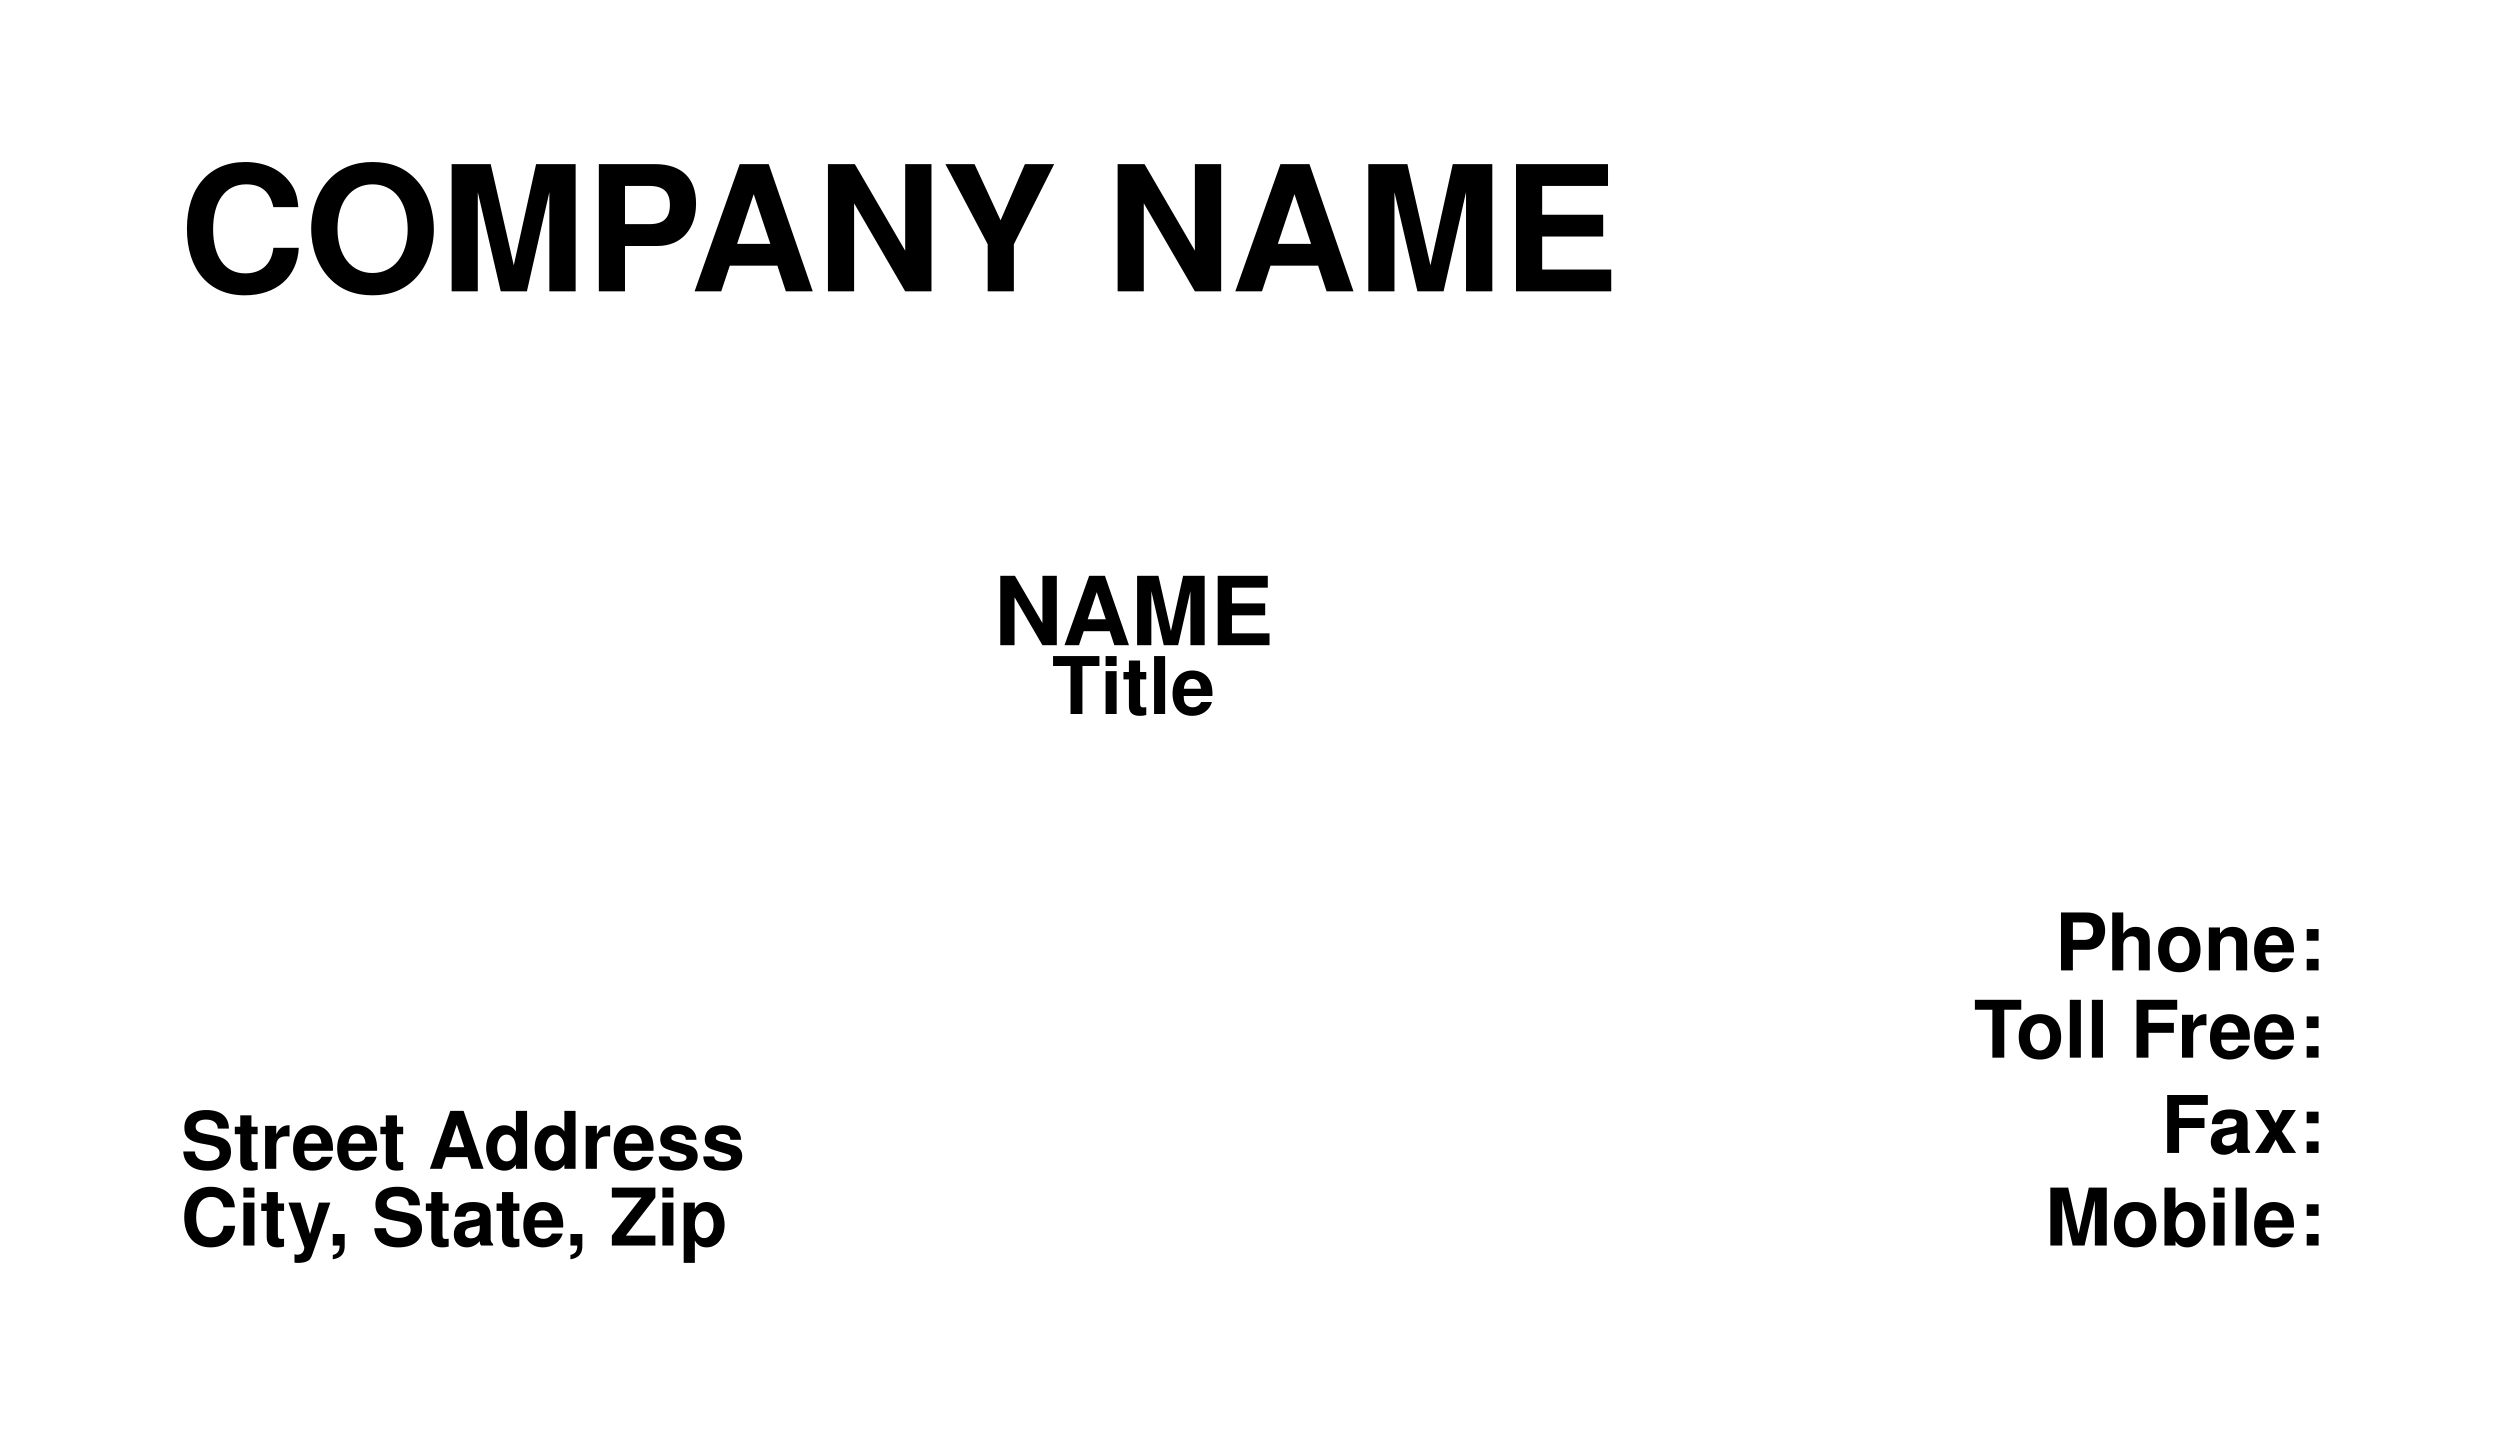
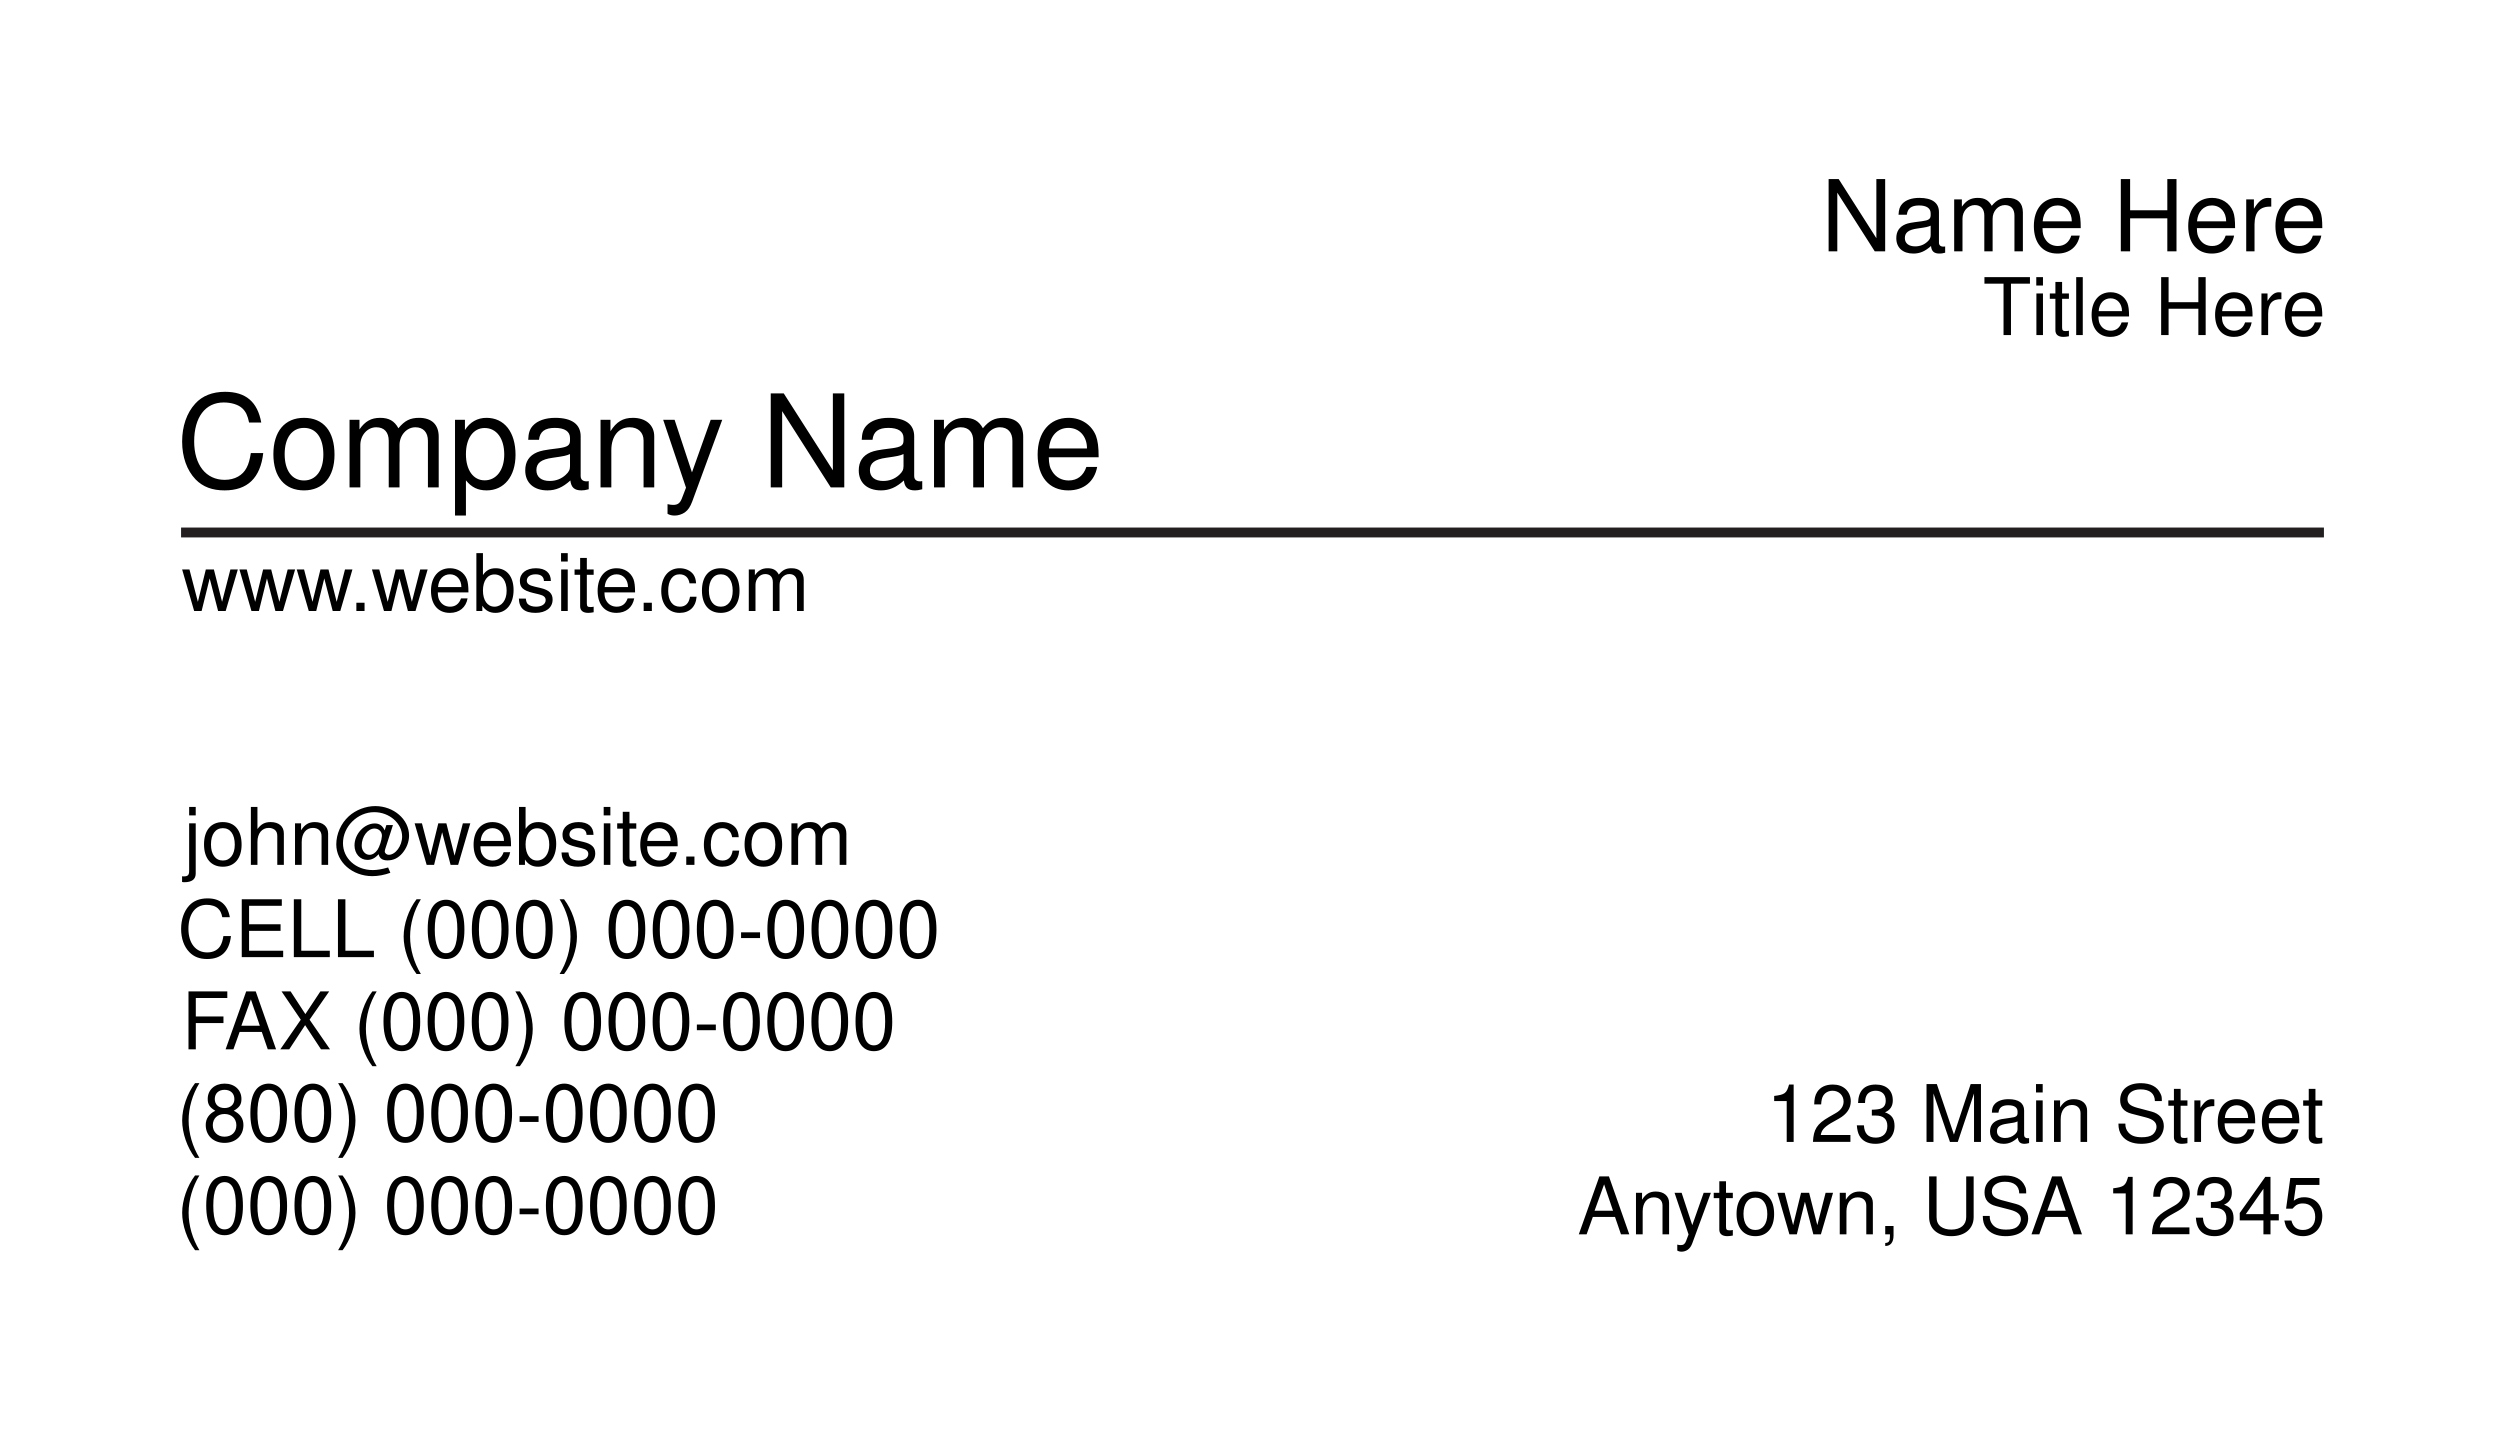
<svg xmlns="http://www.w3.org/2000/svg" id="svg3119" viewBox="0 0 315 180" height="100%" width="100%" version="1.1">
-   <text id="companyName" y="36.709" x="22.585" style="text-anchor:start;" font-weight="bold" font-size="22px" font-style="normal" font-stretch="normal" font-variant="normal" font-family="Helvetica">COMPANY NAME</text>
-   <text id="name" font-size="12px" y="81.298" x="142.852" style="text-anchor:middle;" font-family="Helvetica" font-style="normal" font-stretch="normal" font-variant="normal" font-weight="bold">NAME</text>
-   <text id="title" font-size="10px" y="89.964" x="142.815" style="text-anchor:middle;" font-family="Helvetica" font-style="normal" font-stretch="normal" font-variant="normal" font-weight="bold">Title</text>
-   <text id="address" style="text-anchor:start;" font-size="10px" y="147.27" x="22.778" font-family="Helvetica" font-style="normal" font-stretch="normal" font-variant="normal" font-weight="bold">Street Address</text>
-   <text id="cityStateZip" style="text-anchor:start;" font-size="10px" y="156.937" x="22.778" font-family="Helvetica" font-style="normal" font-stretch="normal" font-variant="normal" font-weight="bold">City, State, Zip</text>
-   <text id="line1" style="text-anchor:end;" font-size="10px" y="122.27" x="292.847" font-family="Helvetica" font-style="normal" font-stretch="normal" font-variant="normal" font-weight="bold">Phone:</text>
-   <text id="line2" style="text-anchor:end;" font-size="10px" y="133.271" x="292.847" font-family="Helvetica" font-style="normal" font-stretch="normal" font-variant="normal" font-weight="bold">Toll Free:</text>
-   <text id="line3" style="text-anchor:end;" font-size="10px" y="145.27" x="292.847" font-family="Helvetica" font-style="normal" font-stretch="normal" font-variant="normal" font-weight="bold">Fax:</text>
-   <text id="line4" style="text-anchor:end;" font-size="10px" y="156.937" x="292.847" font-family="Helvetica" font-style="normal" font-stretch="normal" font-variant="normal" font-weight="bold">Mobile:</text>
+   <text id="companyName" font-size="16.25px" y="61.415" x="22.168" font-family="Helvetica">Company Name</text>
+   <text id="name" font-size="12.5px" style="text-anchor:end" y="31.666" x="293.153" font-family="Helvetica">Name Here</text>
+   <text id="title" font-size="10px" style="text-anchor:end" y="42.214" x="293.044" font-family="Helvetica">Title Here</text>
+   <text id="address" font-size="10px" style="text-anchor:end" y="143.889" x="292.841" font-family="Helvetica">123 Main Street</text>
+   <text id="cityStateZip" font-size="10px" style="text-anchor:end" y="155.525" x="293.044" font-family="Helvetica">Anytown, USA 12345</text>
+   <text id="line1" font-size="10px" y="155.405" x="22.218" font-family="Helvetica">(000) 000-0000</text>
+   <text id="line2" font-size="10px" y="143.769" x="22.218" font-family="Helvetica">(800) 000-0000</text>
+   <text id="line3" font-size="10px" y="132.216" x="22.843" font-family="Helvetica">FAX (000) 000-0000</text>
+   <text id="line4" font-size="10px" y="120.604" x="22.335" font-family="Helvetica">CELL (000) 000-0000</text>
+   <text id="website" font-size="10px" y="76.991" x="22.888" font-family="Helvetica">www.website.com</text>
+   <text id="email" font-size="10px" y="108.972" x="23.128" font-family="Helvetica">john@website.com</text>
+   <path id="path68" d="m22.815 67.093h270" stroke="#231f20" stroke-width="1.245" fill="none" />
+   <rect id="logo" height="45" width="67.5" y="71.5" x="225.11" fill="none" />
</svg>
